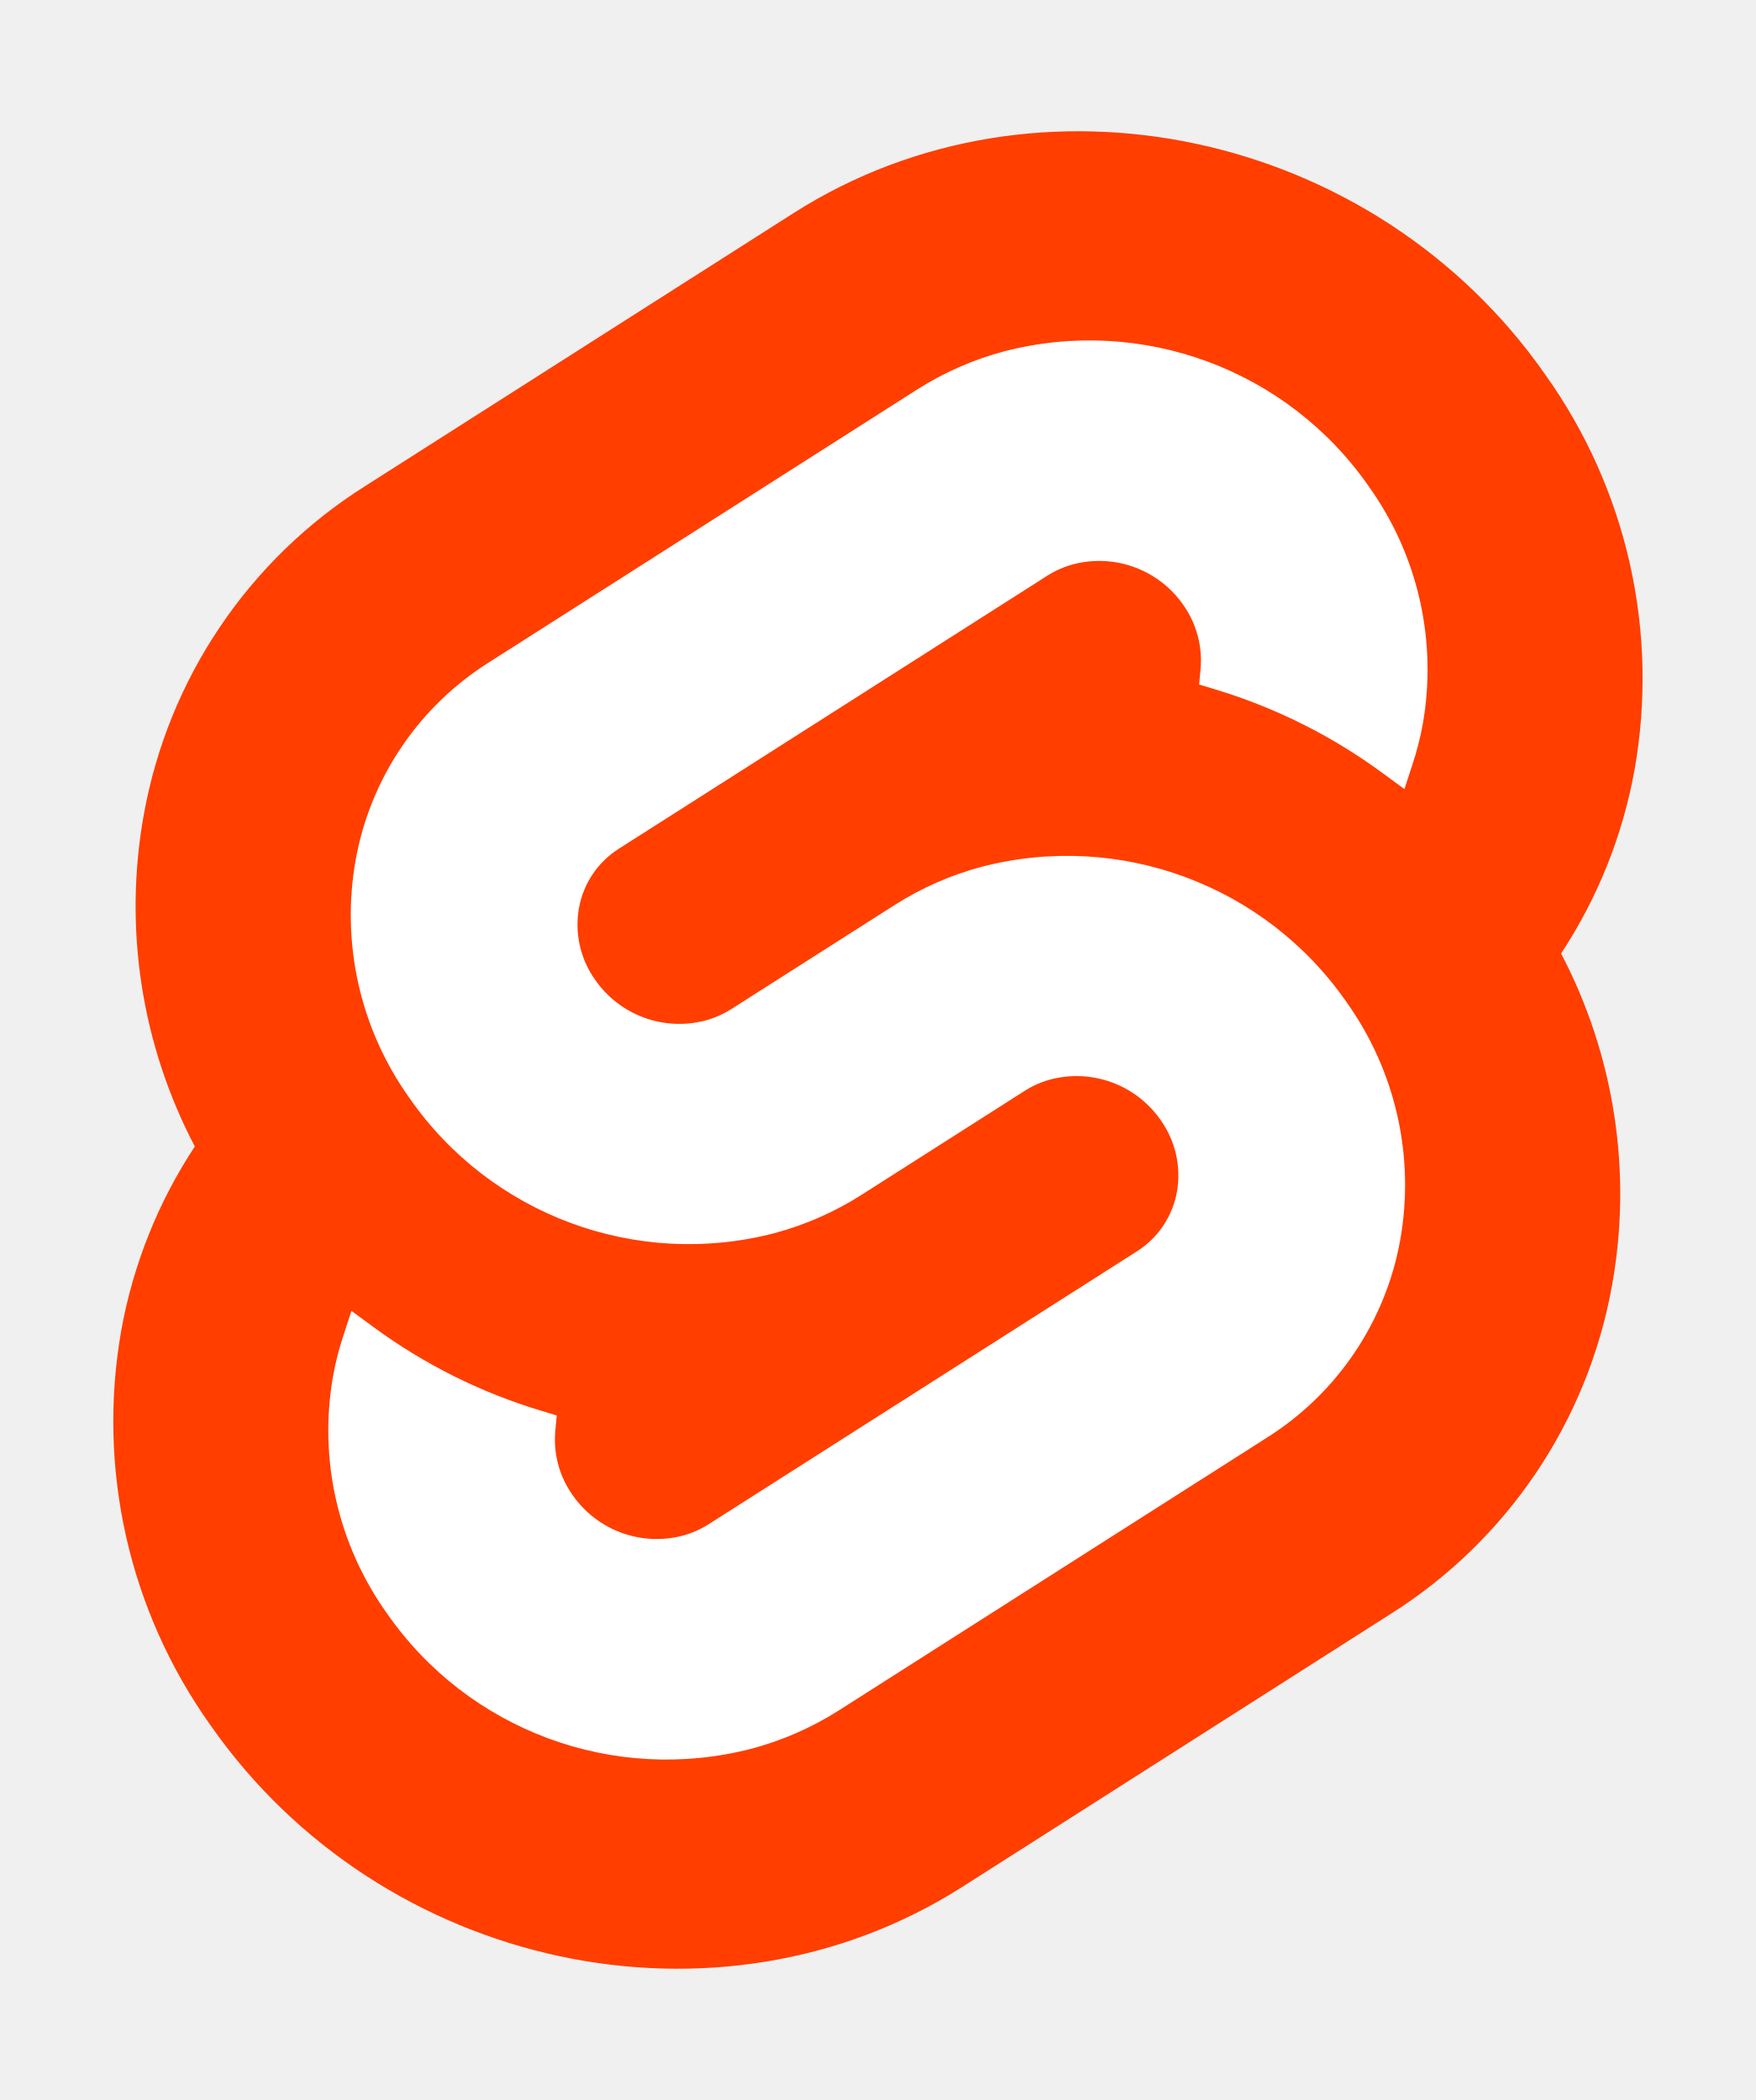
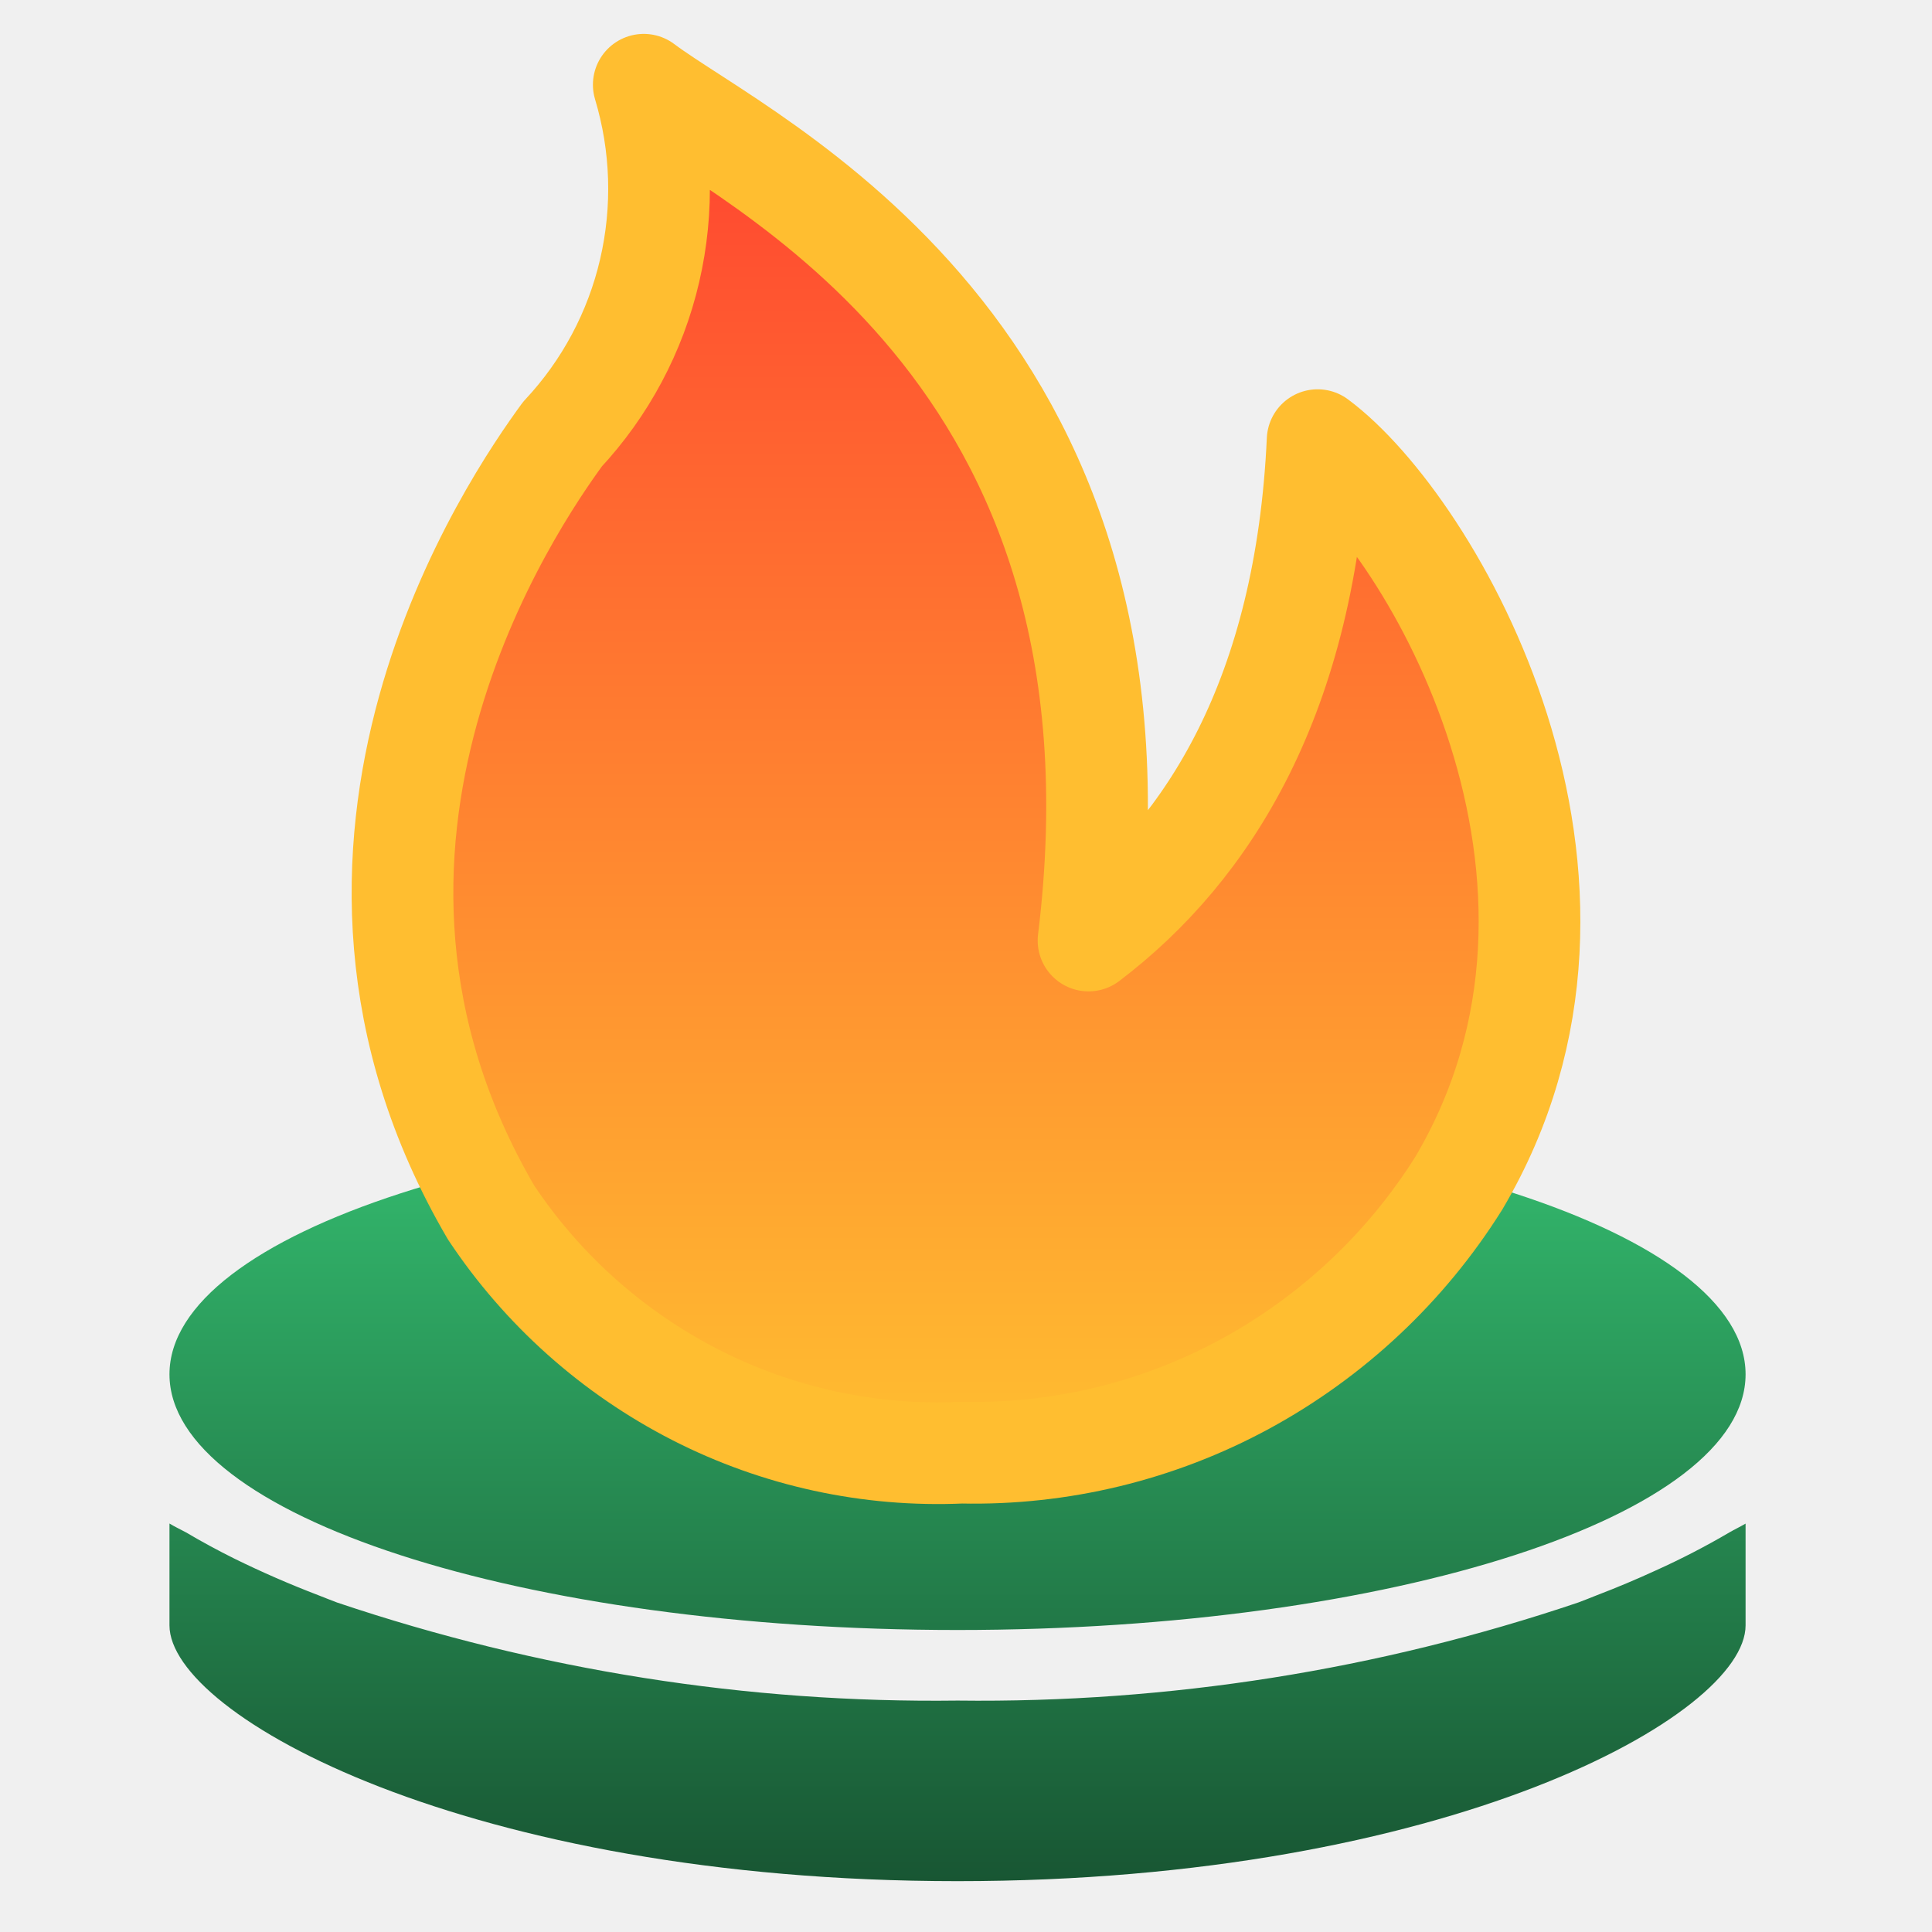
- <svg xmlns="http://www.w3.org/2000/svg" width="107" height="128" viewBox="0 0 107 128">
-   <path d="M94.157 22.819c-10.4-14.885-30.94-19.297-45.792-9.835L22.282 29.608A29.92 29.92 0 0 0 8.764 49.65a31.5 31.5 0 0 0 3.108 20.231 30 30 0 0 0-4.477 11.183 31.9 31.9 0 0 0 5.448 24.116c10.402 14.887 30.942 19.297 45.791 9.835l26.083-16.624A29.92 29.92 0 0 0 98.235 78.35a31.53 31.53 0 0 0-3.105-20.232 30 30 0 0 0 4.474-11.182 31.88 31.88 0 0 0-5.447-24.116" style="fill:#ff3e00" />
-   <path d="M45.817 106.582a20.72 20.72 0 0 1-22.237-8.243 19.17 19.17 0 0 1-3.277-14.503 18 18 0 0 1 .624-2.435l.49-1.498 1.337.981a33.6 33.6 0 0 0 10.203 5.098l.97.294-.09.968a5.85 5.85 0 0 0 1.052 3.878 6.24 6.24 0 0 0 6.695 2.485 5.8 5.8 0 0 0 1.603-.704L69.27 76.28a5.43 5.43 0 0 0 2.45-3.631 5.8 5.8 0 0 0-.987-4.371 6.24 6.24 0 0 0-6.698-2.487 5.7 5.7 0 0 0-1.6.704l-9.953 6.345a19 19 0 0 1-5.296 2.326 20.72 20.72 0 0 1-22.237-8.243 19.17 19.17 0 0 1-3.277-14.502 17.99 17.99 0 0 1 8.13-12.052l26.081-16.623a19 19 0 0 1 5.3-2.329 20.72 20.72 0 0 1 22.237 8.243 19.17 19.17 0 0 1 3.277 14.503 18 18 0 0 1-.624 2.435l-.49 1.498-1.337-.98a33.6 33.6 0 0 0-10.203-5.1l-.97-.294.09-.968a5.86 5.86 0 0 0-1.052-3.878 6.24 6.24 0 0 0-6.696-2.485 5.8 5.8 0 0 0-1.602.704L37.73 51.72a5.42 5.42 0 0 0-2.449 3.63 5.79 5.79 0 0 0 .986 4.372 6.24 6.24 0 0 0 6.698 2.486 5.8 5.8 0 0 0 1.602-.704l9.952-6.342a19 19 0 0 1 5.295-2.328 20.72 20.72 0 0 1 22.237 8.242 19.17 19.17 0 0 1 3.277 14.503 18 18 0 0 1-8.13 12.053l-26.081 16.622a19 19 0 0 1-5.3 2.328" style="fill:#fff" />
+ <svg xmlns="http://www.w3.org/2000/svg" width="114" height="114" viewBox="0 0 114 114" fill="none">
+   <path d="M56.5 96.18C82.18 96.18 103 89.425 103 81.093C103 72.755 82.18 66 56.5 66C30.82 66 10 72.755 10 81.093C10 89.425 30.82 96.18 56.5 96.18ZM97.711 92.662C96.564 93.189 95.401 93.679 94.223 94.129C93.857 94.274 93.502 94.419 93.125 94.558C81.334 98.539 68.952 100.496 56.506 100.345C44.096 100.502 31.745 98.548 19.887 94.558C19.509 94.419 19.155 94.269 18.788 94.129C17.106 93.486 15.453 92.766 13.836 91.972C12.863 91.489 11.907 90.971 10.971 90.418C10.651 90.245 10.302 90.082 10 89.897V95.907C10 101.224 27.653 111 56.5 111C85.347 111 103 101.224 103 95.907V89.902C102.698 90.082 102.349 90.245 102.041 90.424C100.639 91.247 99.193 91.994 97.711 92.662Z" fill="url(#paint0_linear_1_3)" />
+   <path d="M86.079 69.814C82.963 74.783 78.617 78.864 73.463 81.665C68.337 84.447 62.574 85.843 56.743 85.717C51.302 85.96 45.891 84.785 41.04 82.306C36.163 79.811 32.008 76.105 28.975 71.543C16.283 49.835 30.338 29.524 33.188 25.62C35.72 22.911 37.494 19.584 38.333 15.973C39.176 12.347 39.057 8.565 37.986 5C44.085 9.584 68.528 20.476 64.23 55.497C71.335 50.101 77.055 41.029 77.748 25.971C84.54 31.011 96.677 51.916 86.079 69.814Z" fill="url(#paint1_linear_1_3)" stroke="#FFBE30" stroke-width="6" stroke-linecap="round" stroke-linejoin="round" />
+   <defs>
+     <linearGradient id="paint0_linear_1_3" x1="56.5" y1="66" x2="56.5" y2="111" gradientUnits="userSpaceOnUse">
+       <stop stop-color="#34BC6F" />
+       <stop offset="1" stop-color="#185633" />
+     </linearGradient>
+     <linearGradient id="paint1_linear_1_3" x1="57" y1="5" x2="57" y2="85.748" gradientUnits="userSpaceOnUse">
+       <stop stop-color="#FF4230" />
+       <stop offset="1" stop-color="#FFBE30" />
+     </linearGradient>
+   </defs>
</svg>
